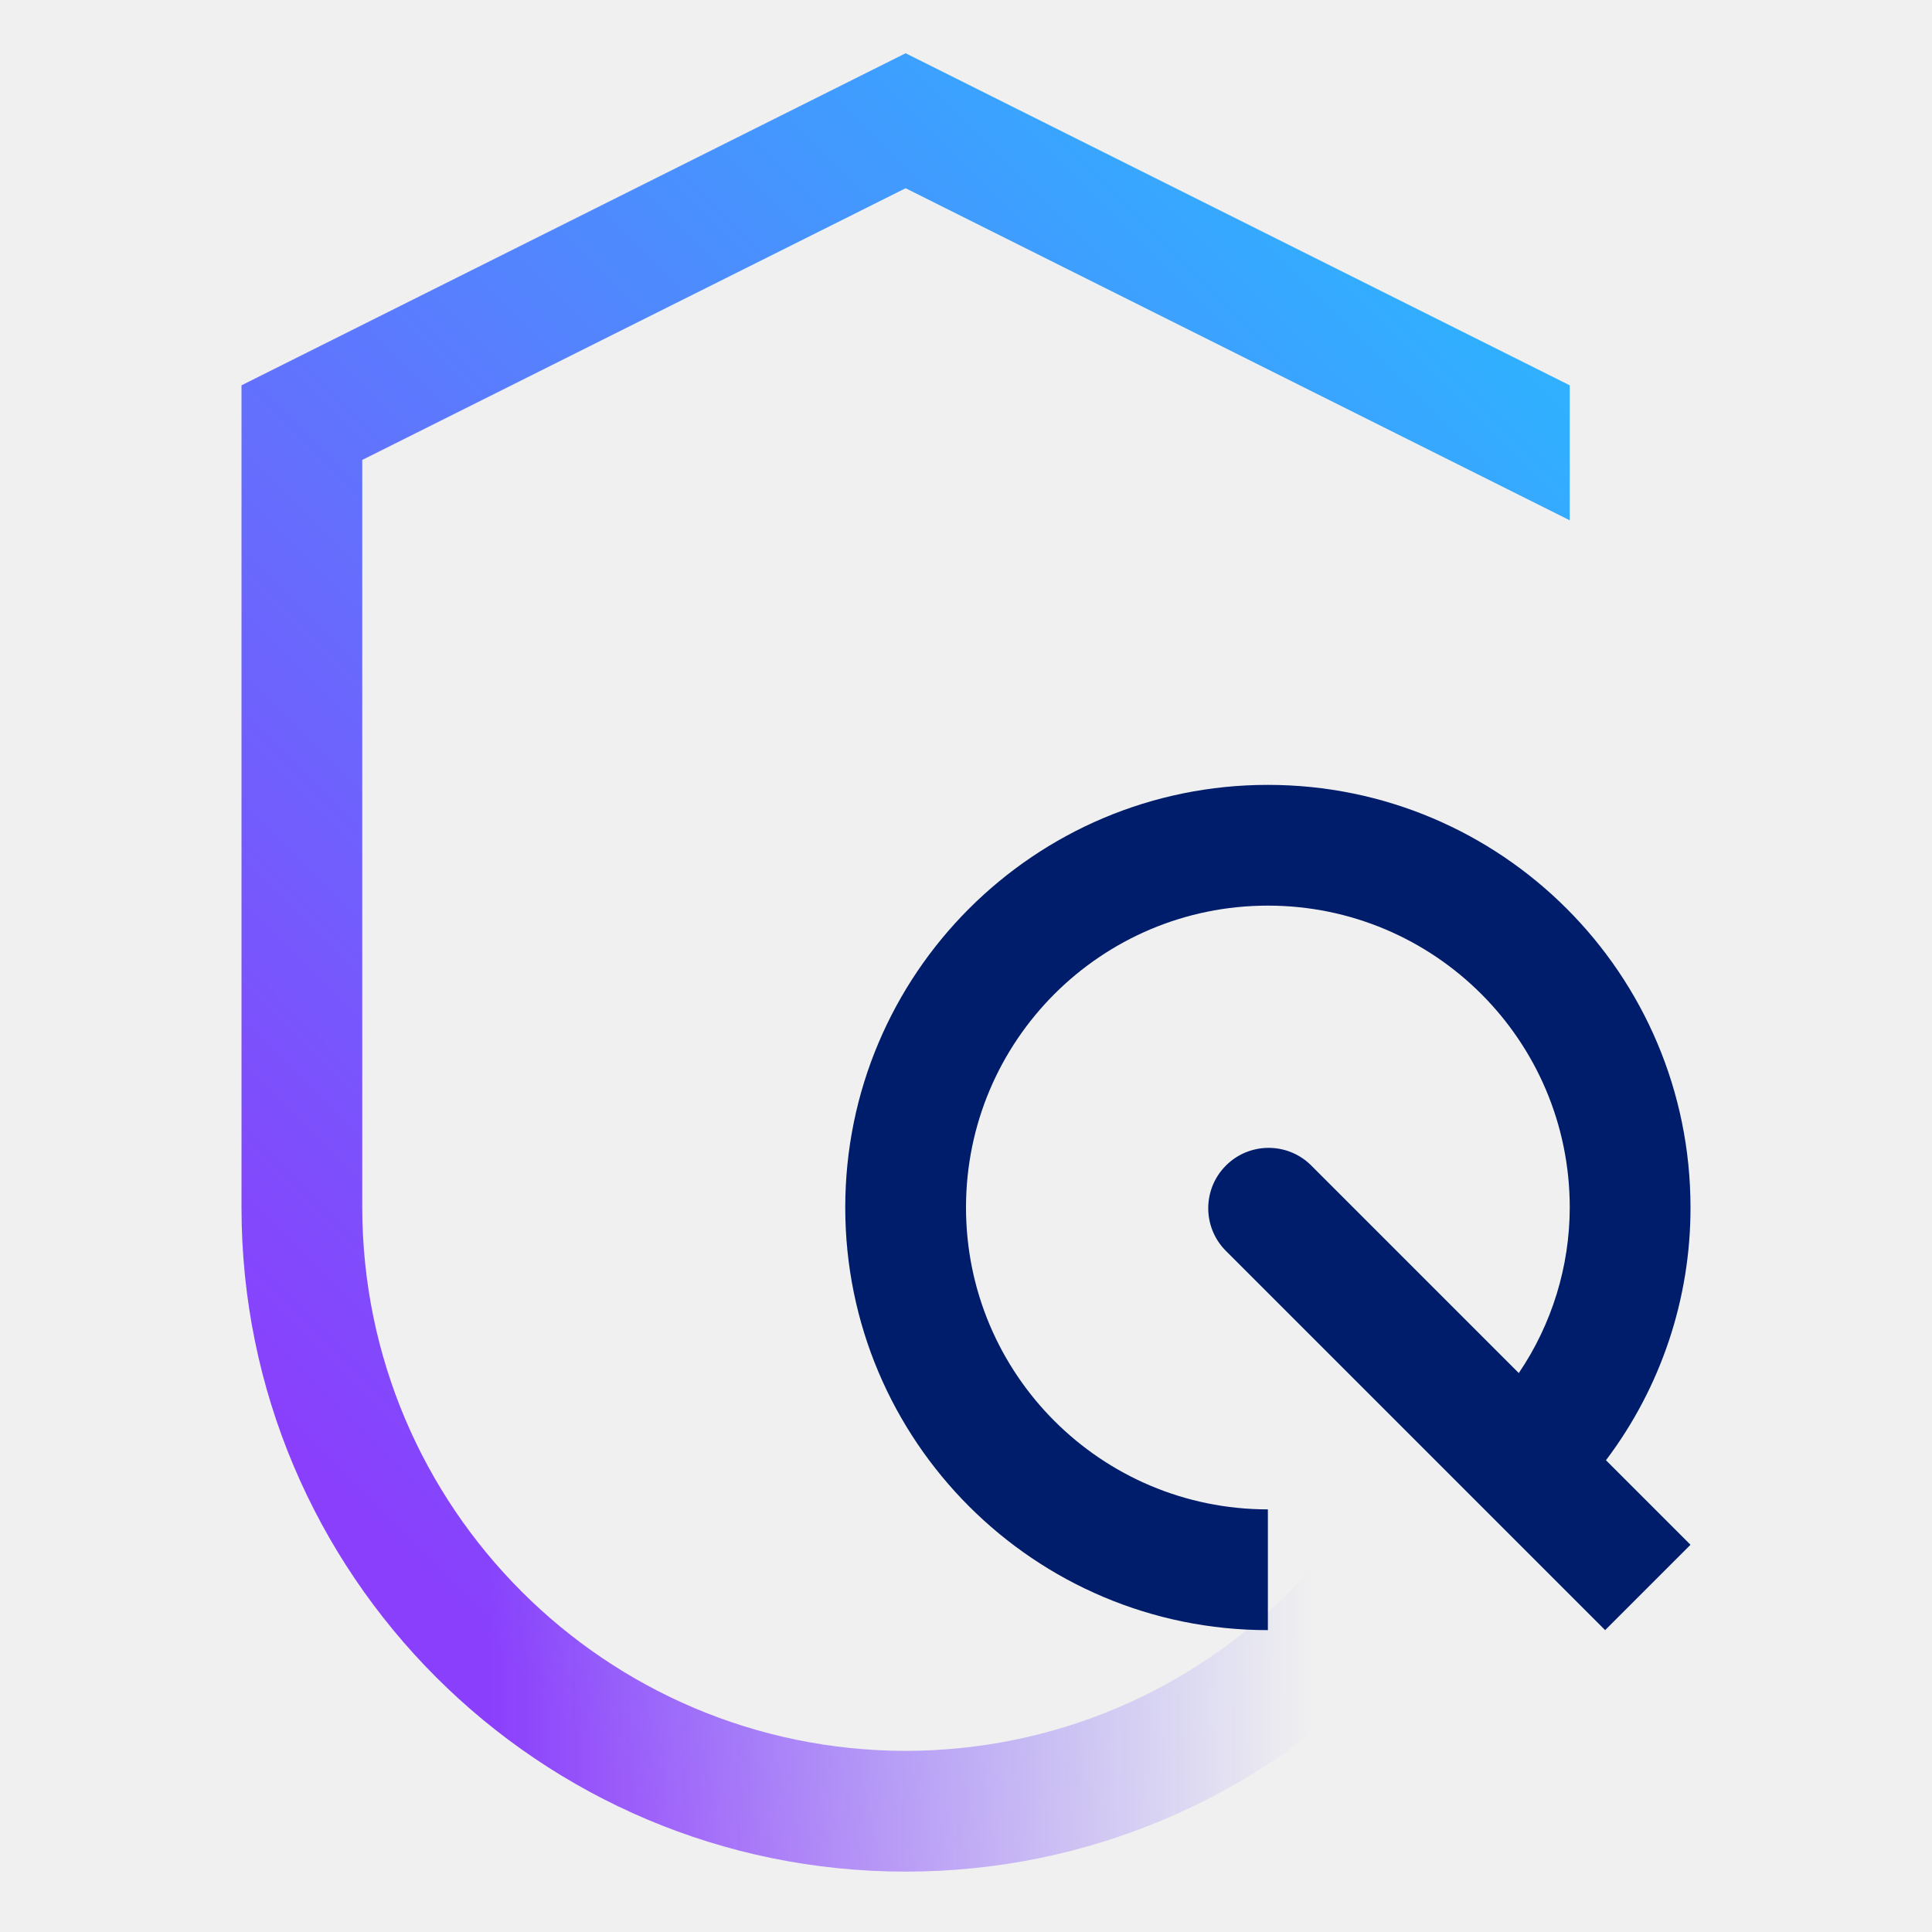
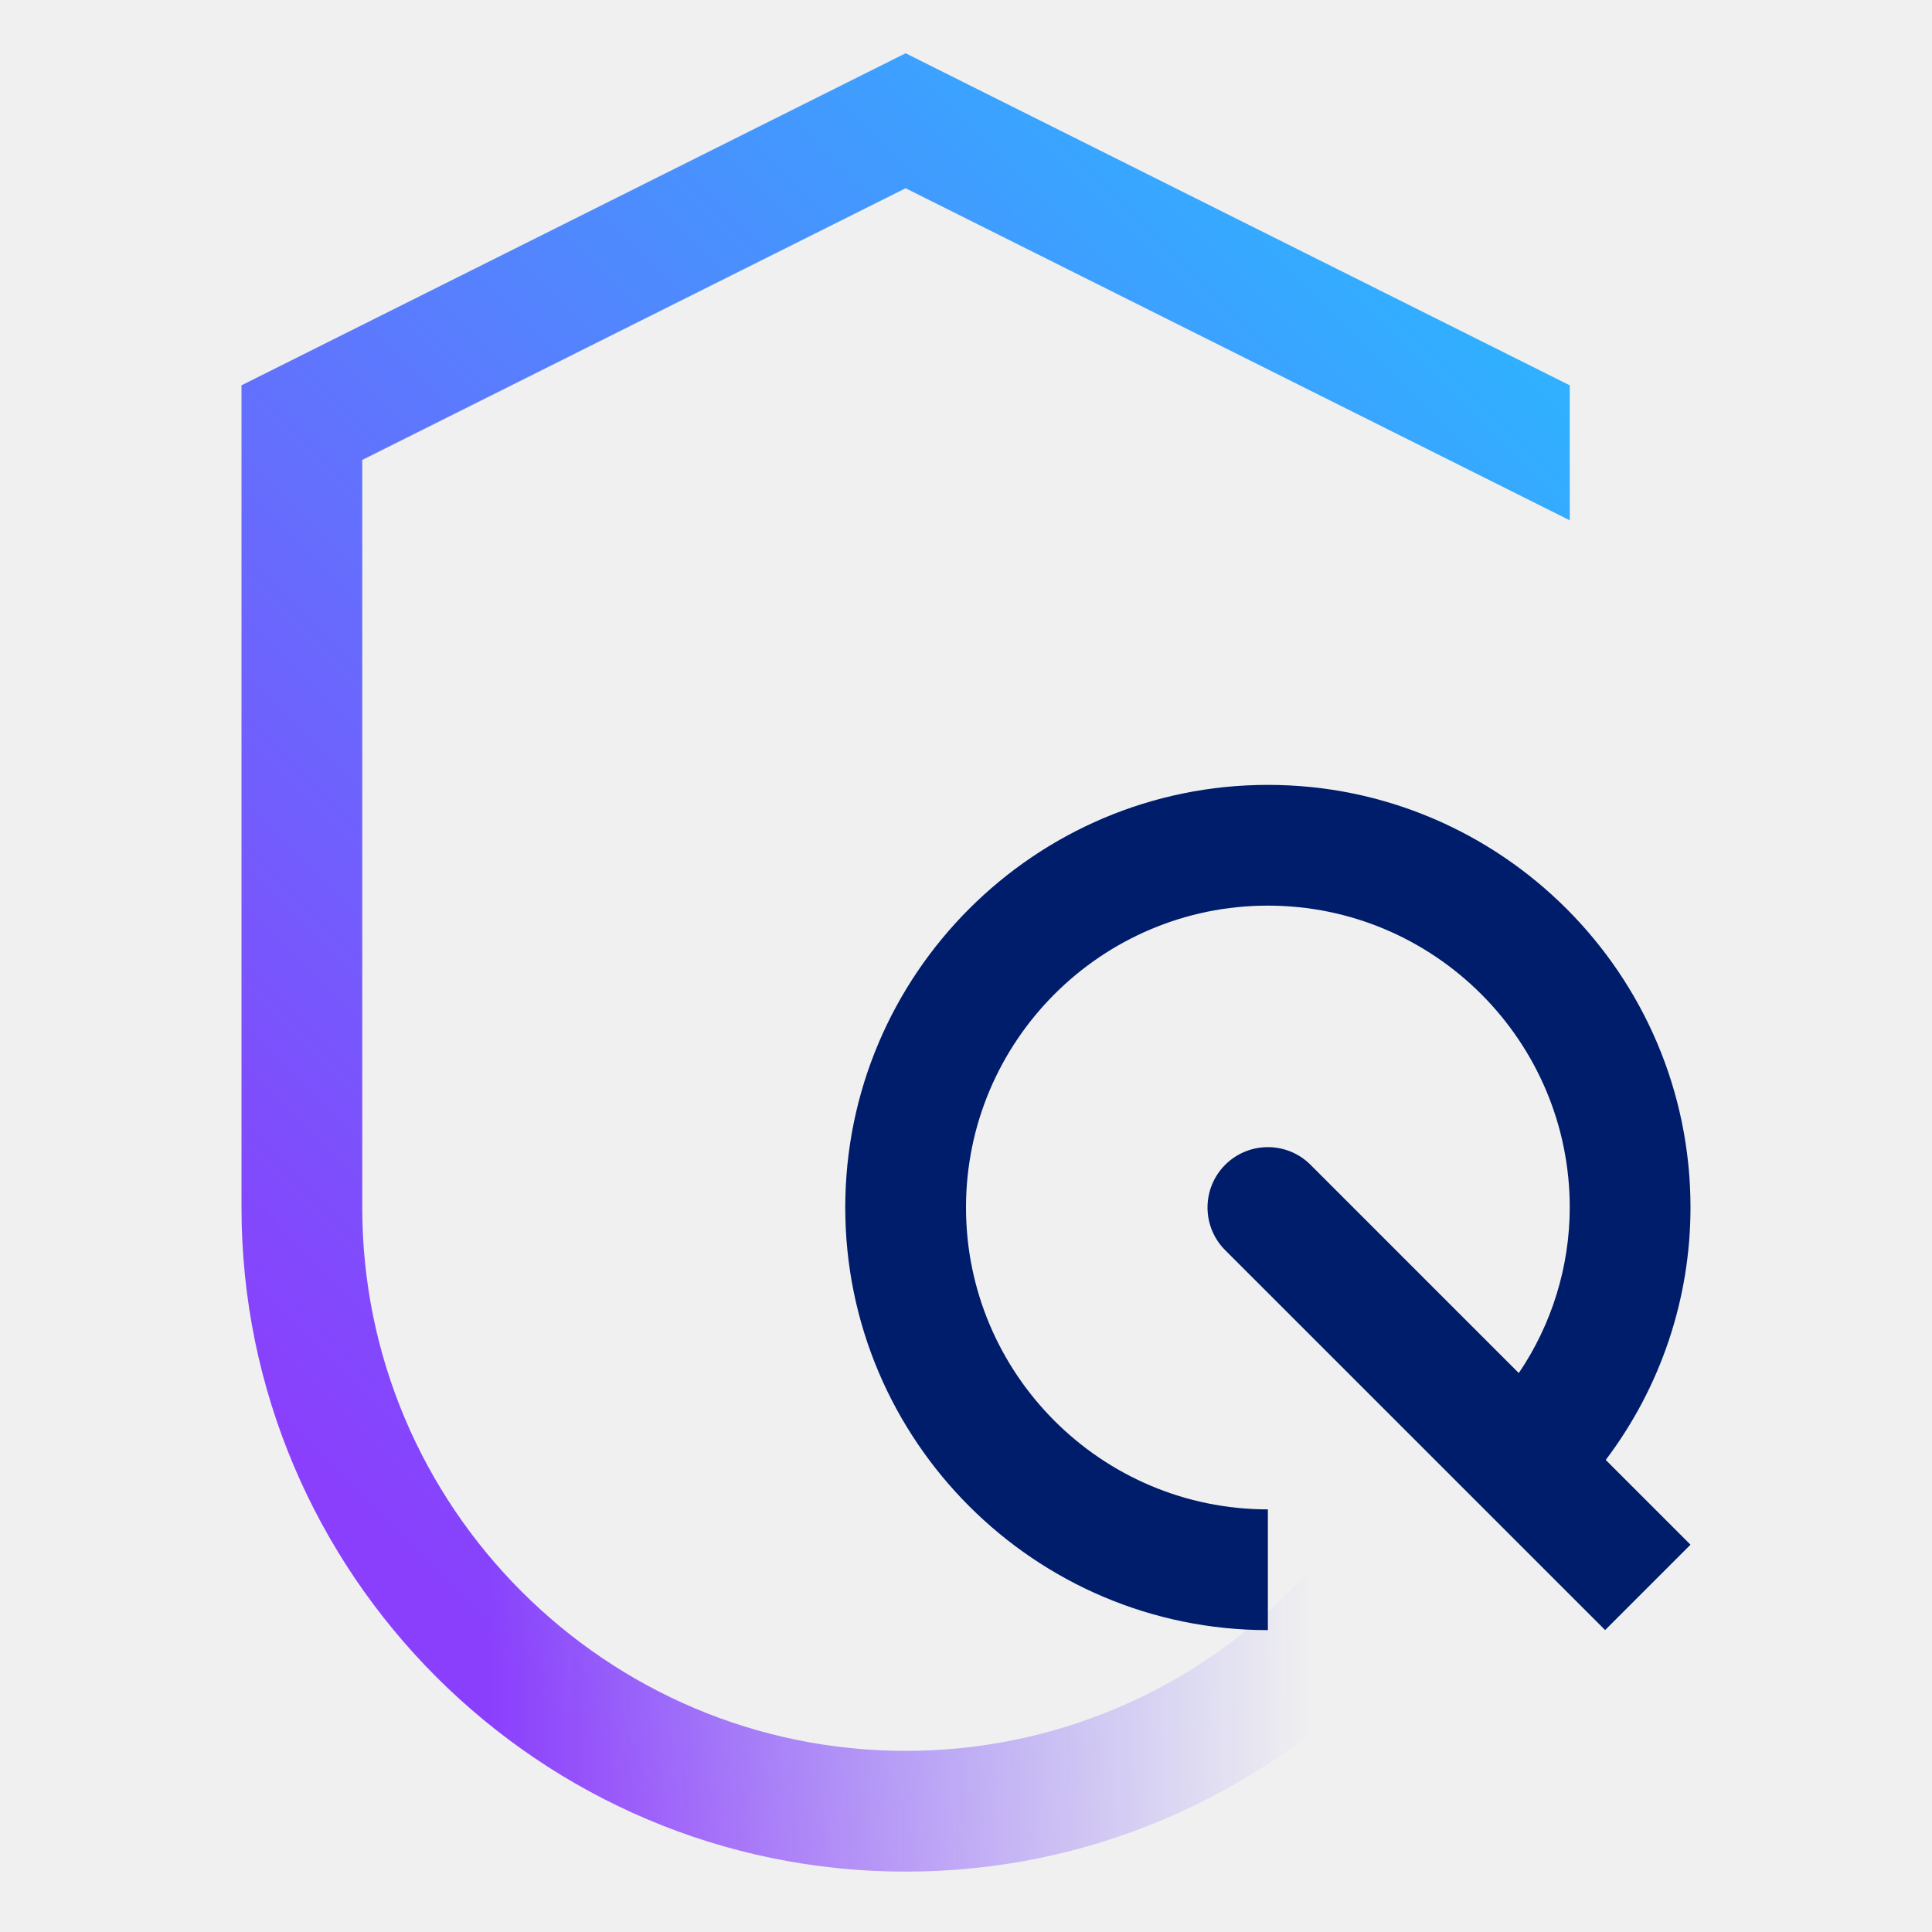
- <svg xmlns="http://www.w3.org/2000/svg" viewBox="0 0 32 32">
+ <svg xmlns="http://www.w3.org/2000/svg" id="QRadarAnalystWorkflow" viewBox="0 0 32 32">
  <defs>
-     <linearGradient id="130e99aoza" x1="6" y1="25.5" x2="27" y2="25.5" gradientUnits="userSpaceOnUse">
+     <linearGradient id="hrp53bzy8a" x1="6" y1="25.5" x2="27" y2="25.5" gradientUnits="userSpaceOnUse">
      <stop offset=".1" stop-opacity="0" />
      <stop offset=".75" />
    </linearGradient>
-     <linearGradient id="x5on5awcsc" y1="32" x2="32" gradientUnits="userSpaceOnUse">
+     <linearGradient id="1vxu2kzumc" x1="0" y1="32" x2="32" y2="0" gradientUnits="userSpaceOnUse">
      <stop offset=".2" stop-color="#8a3ffc" />
      <stop offset=".8" stop-color="#30b0ff" />
    </linearGradient>
-     <mask id="eywn9ivpvb" x="0" y="0" width="32" height="32" maskUnits="userSpaceOnUse">
-       <path d="M15 29a9.011 9.011 0 0 1-9-9V7.618l9-4.5 11 5.5V6.382l-11-5.5-11 5.5V20a11 11 0 0 0 22 0h-2a9.011 9.011 0 0 1-9 9z" fill="#fff" />
-       <path fill="url(#130e99aoza)" d="M6 19h21v13H6z" />
+     <mask id="qjbpt0lulb" x="0" y="0" width="32" height="32" maskUnits="userSpaceOnUse">
+       <path d="M15 29c-4.962 0-9-4.038-9-9V7.618l9-4.5 11 5.5V6.382l-11-5.5-11 5.5V20c0 6.065 4.935 11 11 11s11-4.935 11-11h-2c0 4.962-4.038 9-9 9z" style="fill:#fff;stroke-width:0" />
+       <path style="fill:url(#hrp53bzy8a);stroke-width:0" d="M6 19h21v13H6z" />
    </mask>
  </defs>
-   <g data-name="Layer 2">
-     <g data-name="Light theme icons">
-       <g mask="url(#eywn9ivpvb)">
-         <path fill="url(#x5on5awcsc)" d="M0 0h32v32H0z" />
-       </g>
-       <path d="M28 20a7 7 0 1 0-7 7v-2a5 5 0 1 1 5-5 4.9 4.9 0 0 1-.844 2.742l-3.449-3.449a1 1 0 0 0-1.414 1.414L26.586 27 28 25.586l-1.4-1.4A6.931 6.931 0 0 0 28 20z" fill="#001d6c" />
-     </g>
+   <g style="mask:url(#qjbpt0lulb)">
+     <path style="fill:url(#1vxu2kzumc);stroke-width:0" d="M0 0h32v32H0z" />
  </g>
+   <path d="M28 20c0-3.86-3.141-7-7-7s-7 3.14-7 7 3.141 7 7 7v-2c-2.757 0-5-2.243-5-5s2.243-5 5-5 5 2.243 5 5a4.898 4.898 0 0 1-.844 2.742l-3.449-3.449a.999.999 0 1 0-1.414 1.414l6.293 6.292L28 25.585l-1.404-1.404A6.931 6.931 0 0 0 28 19.999z" style="fill:#001d6c;stroke-width:0" />
</svg>
